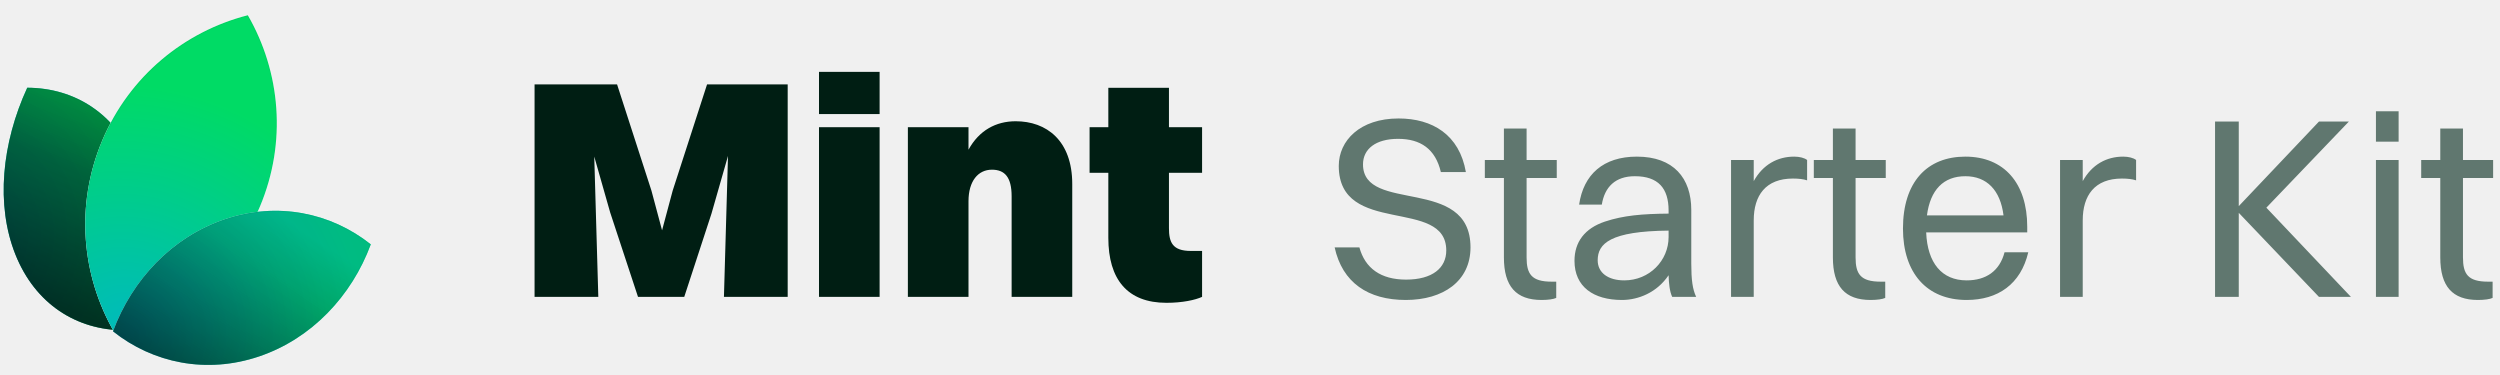
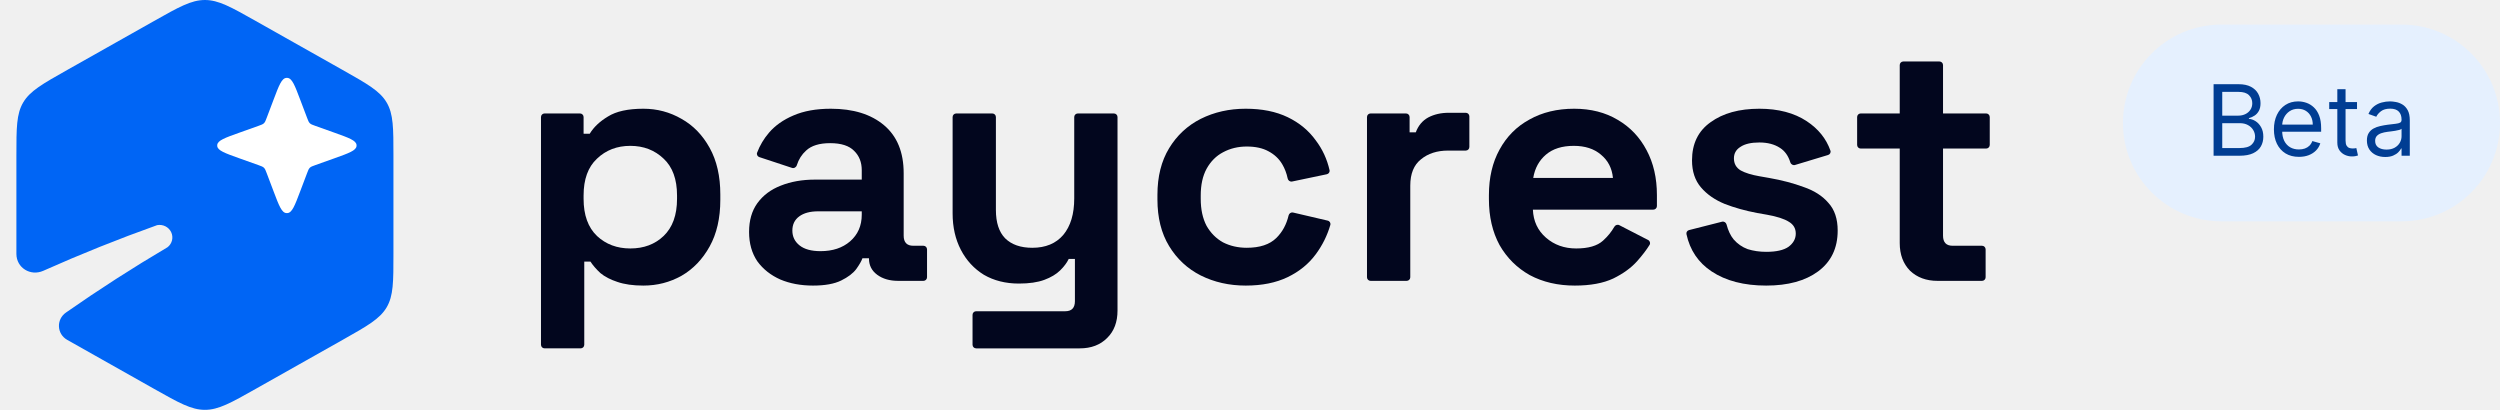
- <svg xmlns="http://www.w3.org/2000/svg" width="160" height="24" viewBox="0 0 160 24" fill="none">
-   <path d="M7.953 21.139C4.896 21.13 2.255 19.458 0.987 16.29C-0.28 13.121 0.109 9.163 1.744 5.615C4.801 5.624 7.442 7.296 8.71 10.465C9.977 13.633 9.588 17.591 7.953 21.139Z" fill="white" />
-   <path d="M7.953 21.139C4.896 21.13 2.255 19.458 0.987 16.29C-0.28 13.121 0.109 9.163 1.744 5.615C4.801 5.624 7.442 7.296 8.71 10.465C9.977 13.633 9.588 17.591 7.953 21.139Z" fill="url(#paint0_radial_115_86)" />
-   <path d="M7.953 21.139C4.896 21.13 2.255 19.458 0.987 16.29C-0.28 13.121 0.109 9.163 1.744 5.615C4.801 5.624 7.442 7.296 8.71 10.465C9.977 13.633 9.588 17.591 7.953 21.139Z" fill="black" fill-opacity="0.5" style="mix-blend-mode:hard-light" />
-   <path d="M7.953 21.139C4.896 21.13 2.255 19.458 0.987 16.29C-0.28 13.121 0.109 9.163 1.744 5.615C4.801 5.624 7.442 7.296 8.71 10.465C9.977 13.633 9.588 17.591 7.953 21.139Z" fill="url(#paint1_linear_115_86)" fill-opacity="0.5" style="mix-blend-mode:hard-light" />
-   <path d="M7.935 21.111C4.897 21.096 2.274 19.431 1.013 16.279C-0.248 13.124 0.136 9.182 1.762 5.643C4.8 5.659 7.423 7.324 8.684 10.476C9.945 13.63 9.561 17.572 7.935 21.111Z" stroke="url(#paint2_linear_115_86)" stroke-opacity="0.05" stroke-width="0.056" />
-   <path d="M7.31 21.257C11.354 20.221 14.884 17.375 16.628 13.236C18.373 9.097 17.945 4.587 15.86 0.976C11.816 2.012 8.287 4.858 6.542 8.998C4.797 13.137 5.225 17.646 7.31 21.257Z" fill="white" />
-   <path d="M7.31 21.257C11.354 20.221 14.884 17.375 16.628 13.236C18.373 9.097 17.945 4.587 15.86 0.976C11.816 2.012 8.287 4.858 6.542 8.998C4.797 13.137 5.225 17.646 7.31 21.257Z" fill="url(#paint3_radial_115_86)" />
-   <path d="M16.602 13.225C14.864 17.349 11.351 20.187 7.324 21.225C5.253 17.624 4.829 13.132 6.568 9.009C8.306 4.885 11.819 2.047 15.846 1.009C17.918 4.61 18.341 9.101 16.602 13.225Z" stroke="url(#paint4_linear_115_86)" stroke-opacity="0.05" stroke-width="0.056" />
-   <path d="M7.234 21.207C9.789 23.237 13.21 23.951 16.577 22.814C19.944 21.677 22.506 18.945 23.73 15.638C21.175 13.608 17.754 12.894 14.387 14.031C11.02 15.168 8.458 17.901 7.234 21.207Z" fill="white" />
-   <path d="M7.234 21.207C9.789 23.237 13.21 23.951 16.577 22.814C19.944 21.677 22.506 18.945 23.73 15.638C21.175 13.608 17.754 12.894 14.387 14.031C11.02 15.168 8.458 17.901 7.234 21.207Z" fill="url(#paint5_radial_115_86)" />
-   <path d="M7.234 21.207C9.789 23.237 13.21 23.951 16.577 22.814C19.944 21.677 22.506 18.945 23.73 15.638C21.175 13.608 17.754 12.894 14.387 14.031C11.02 15.168 8.458 17.901 7.234 21.207Z" fill="black" fill-opacity="0.2" style="mix-blend-mode:hard-light" />
-   <path d="M7.234 21.207C9.789 23.237 13.21 23.951 16.577 22.814C19.944 21.677 22.506 18.945 23.73 15.638C21.175 13.608 17.754 12.894 14.387 14.031C11.02 15.168 8.458 17.901 7.234 21.207Z" fill="url(#paint6_linear_115_86)" fill-opacity="0.5" style="mix-blend-mode:hard-light" />
-   <path d="M16.568 22.787C13.218 23.918 9.814 23.212 7.267 21.198C8.492 17.907 11.044 15.189 14.396 14.058C17.747 12.927 21.15 13.633 23.697 15.648C22.472 18.938 19.92 21.656 16.568 22.787Z" stroke="url(#paint7_linear_115_86)" stroke-opacity="0.05" stroke-width="0.056" />
-   <path d="M34.212 19V5.4H39.492L41.692 12.2L42.372 14.74L43.052 12.2L45.252 5.4H50.412V19H46.332L46.592 9.98L45.532 13.68L43.792 19H40.832L39.052 13.6L38.032 10.02L38.292 19H34.212ZM52.416 7.3V4.6H56.295V7.3H52.416ZM52.416 19V8.14H56.295V19H52.416ZM58.104 19V8.14H61.984V9.58C62.664 8.34 63.744 7.76 65.004 7.76C66.964 7.76 68.624 8.98 68.624 11.78V19H64.744V12.56C64.744 11.34 64.304 10.86 63.484 10.86C62.604 10.86 61.984 11.58 61.984 12.88V19H58.104ZM70.933 15.22V11.06H69.733V8.14H70.933V5.62H74.813V8.14H76.933V11.06H74.813V14.6C74.813 15.5 75.033 16.06 76.213 16.06H76.933V19C76.493 19.2 75.673 19.38 74.653 19.38C72.153 19.38 70.933 17.88 70.933 15.22Z" fill="#001E13" />
-   <path d="M87.232 10.519C87.232 13.687 94.112 11.229 94.112 15.832C94.112 17.994 92.364 19.198 89.971 19.198C87.562 19.198 85.912 18.093 85.417 15.832H87.001C87.364 17.169 88.371 17.895 89.987 17.895C91.671 17.895 92.561 17.152 92.561 16.03C92.561 12.598 85.681 15.155 85.681 10.618C85.681 9.001 87.034 7.582 89.509 7.582C91.671 7.582 93.403 8.621 93.816 11.014H92.215C91.868 9.529 90.912 8.886 89.476 8.886C88.057 8.886 87.232 9.529 87.232 10.519ZM96.25 16.476V11.393H95.029V10.239H96.25V8.226H97.702V10.239H99.632V11.393H97.702V16.476C97.702 17.532 98.015 18.026 99.302 18.026H99.599V19.066C99.434 19.148 99.071 19.198 98.659 19.198C97.025 19.198 96.25 18.323 96.25 16.476ZM102.516 13.093H101.064C101.345 11.162 102.615 10.024 104.76 10.024C107.103 10.024 108.242 11.393 108.242 13.44V16.888C108.242 17.895 108.324 18.521 108.555 19H107.021C106.856 18.654 106.806 18.142 106.79 17.614C106.047 18.72 104.859 19.198 103.803 19.198C101.988 19.198 100.767 18.357 100.767 16.69C100.767 15.486 101.427 14.611 102.714 14.182C103.902 13.786 105.107 13.687 106.79 13.671V13.473C106.79 12.053 106.13 11.278 104.628 11.278C103.374 11.278 102.698 11.971 102.516 13.093ZM102.252 16.657C102.252 17.465 102.929 17.944 103.952 17.944C105.569 17.944 106.79 16.674 106.79 15.172V14.759C103.061 14.793 102.252 15.585 102.252 16.657ZM110.787 19V10.239H112.239V11.591C112.833 10.519 113.774 10.024 114.83 10.024C115.176 10.024 115.49 10.107 115.655 10.239V11.542C115.407 11.46 115.094 11.427 114.747 11.427C112.998 11.427 112.239 12.515 112.239 14.1V19H110.787ZM117.305 16.476V11.393H116.084V10.239H117.305V8.226H118.757V10.239H120.688V11.393H118.757V16.476C118.757 17.532 119.071 18.026 120.358 18.026H120.655V19.066C120.49 19.148 120.127 19.198 119.714 19.198C118.081 19.198 117.305 18.323 117.305 16.476ZM129.809 16.145C129.33 18.192 127.862 19.198 125.865 19.198C123.324 19.198 121.79 17.482 121.79 14.627C121.79 11.658 123.324 10.024 125.783 10.024C128.258 10.024 129.743 11.723 129.743 14.512V14.875H123.275C123.357 16.838 124.281 17.944 125.865 17.944C127.103 17.944 127.977 17.35 128.291 16.145H129.809ZM125.783 11.278C124.38 11.278 123.539 12.152 123.324 13.786H128.225C128.027 12.169 127.152 11.278 125.783 11.278ZM131.843 19V10.239H133.295V11.591C133.889 10.519 134.829 10.024 135.885 10.024C136.232 10.024 136.545 10.107 136.71 10.239V11.542C136.463 11.46 136.149 11.427 135.803 11.427C134.054 11.427 133.295 12.515 133.295 14.1V19H131.843ZM141.763 19V7.78H143.281V13.192L148.413 7.78H150.327L145.047 13.291L150.459 19H148.413L143.281 13.621V19H141.763ZM152.06 9.067V7.12H153.512V9.067H152.06ZM152.06 19V10.239H153.512V19H152.06ZM156.178 16.476V11.393H154.957V10.239H156.178V8.226H157.63V10.239H159.56V11.393H157.63V16.476C157.63 17.532 157.943 18.026 159.23 18.026H159.527V19.066C159.362 19.148 158.999 19.198 158.587 19.198C156.953 19.198 156.178 18.323 156.178 16.476Z" fill="#002719" fill-opacity="0.6" />
-   <defs>
-     <radialGradient id="paint0_radial_115_86" cx="0" cy="0" r="1" gradientUnits="userSpaceOnUse" gradientTransform="translate(-3.00503 15.023) rotate(-10.029) scale(17.9572 17.784)">
-       <stop stop-color="#00B0BB" />
-       <stop offset="1" stop-color="#00DB65" />
-     </radialGradient>
-     <linearGradient id="paint1_linear_115_86" x1="7.39" y1="4.813" x2="1.63" y2="18.689" gradientUnits="userSpaceOnUse">
-       <stop stop-color="#18E299" />
-       <stop offset="1" />
-     </linearGradient>
-     <linearGradient id="paint2_linear_115_86" x1="7.948" y1="8.016" x2="1.761" y2="18.746" gradientUnits="userSpaceOnUse">
-       <stop />
-       <stop offset="1" stop-opacity="0" />
-     </linearGradient>
-     <radialGradient id="paint3_radial_115_86" cx="0" cy="0" r="1" gradientUnits="userSpaceOnUse" gradientTransform="translate(8.11404 20.8822) rotate(-75.7542) scale(21.6246 23.7772)">
-       <stop stop-color="#00BBBB" />
-       <stop offset="0.713" stop-color="#00DB65" />
-     </radialGradient>
-     <linearGradient id="paint4_linear_115_86" x1="7.602" y1="5.871" x2="15.556" y2="16.372" gradientUnits="userSpaceOnUse">
-       <stop />
-       <stop offset="1" stop-opacity="0" />
-     </linearGradient>
-     <radialGradient id="paint5_radial_115_86" cx="0" cy="0" r="1" gradientUnits="userSpaceOnUse" gradientTransform="translate(7.84537 21.5181) rotate(-20.3525) scale(18.5603 17.32)">
-       <stop stop-color="#00B0BB" />
-       <stop offset="1" stop-color="#00DB65" />
-     </radialGradient>
-     <linearGradient id="paint6_linear_115_86" x1="16.808" y1="13.007" x2="10.041" y2="22.994" gradientUnits="userSpaceOnUse">
-       <stop stop-color="#00B1BC" />
-       <stop offset="1" />
-     </linearGradient>
-     <linearGradient id="paint7_linear_115_86" x1="16.808" y1="13.007" x2="14.169" y2="23.841" gradientUnits="userSpaceOnUse">
-       <stop />
-       <stop offset="1" stop-opacity="0" />
-     </linearGradient>
-   </defs>
+ <svg xmlns="http://www.w3.org/2000/svg" width="305" height="50" viewBox="0 0 305 50" fill="none">
+   <path d="M25 0C23.338 0 21.824 0.854 18.797 2.561L8.203 8.534C5.176 10.241 3.662 11.094 2.831 12.5C2 13.906 2 15.613 2 19.027V30.973C2 32.675 3.725 33.731 5.279 33.037C9.82 31.011 14.452 29.153 19.165 27.47C19.507 27.404 19.863 27.452 20.174 27.606C20.485 27.761 20.735 28.013 20.882 28.322C21.03 28.631 21.067 28.98 20.989 29.312C20.91 29.644 20.72 29.942 20.448 30.156C16.204 32.661 12.068 35.322 8.049 38.13C6.841 38.973 6.921 40.743 8.203 41.466L18.797 47.439C21.824 49.147 23.338 50 25 50C26.662 50 28.176 49.147 31.203 47.439L41.797 41.466C44.824 39.759 46.338 38.906 47.169 37.5C48 36.094 48 34.387 48 30.973V19.027C48 15.613 48 13.906 47.169 12.5C46.338 11.094 44.824 10.241 41.797 8.534L31.203 2.561C28.176 0.854 26.662 0 25 0Z" fill="#0065F5" />
+   <path d="M33.38 12.149C34.039 10.407 34.368 9.536 34.946 9.502C34.982 9.499 35.018 9.499 35.054 9.502C35.632 9.536 35.961 10.407 36.62 12.149L37.46 14.367C37.592 14.716 37.658 14.89 37.786 15.02C37.795 15.028 37.804 15.037 37.813 15.046C37.947 15.17 38.126 15.234 38.486 15.362L40.771 16.177C42.566 16.817 43.463 17.137 43.498 17.698C43.501 17.733 43.501 17.767 43.498 17.802C43.463 18.363 42.566 18.683 40.771 19.323L38.486 20.138C38.126 20.266 37.947 20.33 37.813 20.454C37.804 20.463 37.795 20.472 37.786 20.481C37.658 20.61 37.592 20.784 37.46 21.133L36.62 23.352C35.961 25.093 35.632 25.964 35.054 25.998C35.018 26.001 34.982 26.001 34.946 25.998C34.368 25.964 34.039 25.093 33.38 23.352L32.54 21.133C32.408 20.784 32.342 20.61 32.214 20.481C32.205 20.472 32.196 20.463 32.187 20.454C32.053 20.33 31.874 20.266 31.515 20.138L29.229 19.323C27.434 18.683 26.537 18.363 26.502 17.802C26.5 17.767 26.5 17.733 26.502 17.698C26.537 17.137 27.434 16.817 29.229 16.177L31.515 15.362C31.874 15.234 32.053 15.17 32.187 15.046C32.196 15.037 32.205 15.028 32.214 15.02C32.342 14.89 32.408 14.716 32.54 14.367L33.38 12.149Z" fill="white" />
+   <path d="M66.438 42.5C66.196 42.5 66 42.304 66 42.062V14.279C66 14.037 66.196 13.841 66.438 13.841H70.76C71.001 13.841 71.198 14.037 71.198 14.279V16.312H71.951C72.427 15.516 73.167 14.816 74.173 14.212C75.179 13.58 76.618 13.265 78.49 13.265C80.167 13.265 81.718 13.676 83.142 14.5C84.568 15.296 85.713 16.476 86.579 18.041C87.446 19.606 87.879 21.5 87.879 23.724V24.382C87.879 26.606 87.446 28.5 86.579 30.065C85.713 31.629 84.568 32.824 83.142 33.647C81.718 34.443 80.167 34.841 78.49 34.841C77.233 34.841 76.171 34.69 75.305 34.388C74.466 34.114 73.782 33.757 73.251 33.318C72.748 32.851 72.343 32.384 72.035 31.918H71.281V42.062C71.281 42.304 71.085 42.5 70.844 42.5H66.438ZM76.897 30.312C78.546 30.312 79.901 29.804 80.963 28.788C82.053 27.745 82.598 26.235 82.598 24.259V23.847C82.598 21.87 82.053 20.374 80.963 19.359C79.874 18.316 78.518 17.794 76.897 17.794C75.277 17.794 73.921 18.316 72.832 19.359C71.742 20.374 71.198 21.87 71.198 23.847V24.259C71.198 26.235 71.742 27.745 72.832 28.788C73.921 29.804 75.277 30.312 76.897 30.312Z" fill="#02061E" />
+   <path d="M99.183 34.841C97.702 34.841 96.374 34.594 95.201 34.1C94.027 33.578 93.091 32.837 92.393 31.876C91.722 30.888 91.387 29.694 91.387 28.294C91.387 26.894 91.722 25.727 92.393 24.794C93.091 23.833 94.041 23.119 95.243 22.653C96.472 22.159 97.869 21.912 99.434 21.912H105.134V20.759C105.134 19.798 104.827 19.016 104.212 18.412C103.598 17.78 102.62 17.465 101.278 17.465C99.965 17.465 98.987 17.767 98.344 18.37C97.814 18.846 97.436 19.443 97.21 20.161C97.132 20.41 96.87 20.564 96.622 20.482L92.637 19.166C92.409 19.09 92.283 18.844 92.369 18.62C92.704 17.737 93.187 16.926 93.818 16.188C94.572 15.31 95.564 14.61 96.794 14.088C98.051 13.539 99.574 13.265 101.362 13.265C104.1 13.265 106.266 13.937 107.859 15.282C109.451 16.627 110.248 18.576 110.248 21.129V28.747C110.248 29.57 110.639 29.982 111.421 29.982H112.66C112.902 29.982 113.098 30.178 113.098 30.42V33.827C113.098 34.069 112.902 34.265 112.66 34.265H109.577C108.543 34.265 107.691 34.018 107.02 33.523C106.35 33.029 106.015 32.37 106.015 31.547V31.506H105.218C105.106 31.835 104.855 32.275 104.464 32.824C104.073 33.345 103.458 33.812 102.62 34.224C101.781 34.635 100.636 34.841 99.183 34.841ZM100.105 30.641C101.586 30.641 102.787 30.243 103.709 29.447C104.659 28.623 105.134 27.539 105.134 26.194V25.782H99.811C98.833 25.782 98.065 25.988 97.506 26.4C96.947 26.812 96.668 27.388 96.668 28.129C96.668 28.87 96.961 29.474 97.548 29.941C98.135 30.408 98.987 30.641 100.105 30.641Z" fill="#02061E" />
+   <path d="M119.087 42.501C118.845 42.501 118.65 42.305 118.65 42.063V38.409C118.65 38.167 118.845 37.971 119.087 37.971H129.966C130.749 37.971 131.14 37.559 131.14 36.736V31.589H130.385C130.162 32.056 129.813 32.522 129.338 32.989C128.863 33.456 128.22 33.84 127.41 34.142C126.599 34.444 125.565 34.595 124.308 34.595C122.687 34.595 121.262 34.238 120.033 33.524C118.831 32.783 117.895 31.767 117.224 30.477C116.554 29.187 116.219 27.704 116.219 26.03V14.279C116.219 14.038 116.414 13.842 116.656 13.842H121.062C121.304 13.842 121.5 14.038 121.5 14.279V25.618C121.5 27.155 121.877 28.308 122.631 29.077C123.414 29.846 124.517 30.23 125.943 30.23C127.563 30.23 128.821 29.708 129.715 28.665C130.609 27.595 131.056 26.112 131.056 24.218V14.279C131.056 14.038 131.252 13.842 131.494 13.842H135.9C136.141 13.842 136.337 14.038 136.337 14.279V37.889C136.337 39.289 135.918 40.401 135.08 41.224C134.241 42.075 133.124 42.501 131.727 42.501H119.087Z" fill="#02061E" />
+   <path d="M151.979 34.841C149.967 34.841 148.137 34.429 146.489 33.606C144.868 32.782 143.583 31.588 142.633 30.023C141.682 28.459 141.207 26.565 141.207 24.341V23.765C141.207 21.541 141.682 19.647 142.633 18.082C143.583 16.518 144.868 15.323 146.489 14.5C148.137 13.676 149.967 13.265 151.979 13.265C153.963 13.265 155.668 13.608 157.093 14.294C158.518 14.98 159.663 15.927 160.53 17.135C161.34 18.205 161.898 19.411 162.204 20.752C162.257 20.984 162.104 21.209 161.872 21.258L157.637 22.145C157.388 22.197 157.149 22.027 157.097 21.778C156.964 21.137 156.739 20.55 156.422 20.018C156.031 19.359 155.472 18.837 154.746 18.453C154.047 18.069 153.167 17.876 152.105 17.876C151.043 17.876 150.079 18.11 149.213 18.576C148.375 19.016 147.704 19.688 147.201 20.594C146.726 21.473 146.489 22.557 146.489 23.847V24.259C146.489 25.549 146.726 26.647 147.201 27.553C147.704 28.431 148.375 29.104 149.213 29.57C150.079 30.01 151.043 30.229 152.105 30.229C153.698 30.229 154.899 29.831 155.71 29.035C156.449 28.309 156.949 27.39 157.21 26.279C157.268 26.034 157.51 25.872 157.755 25.929L161.983 26.917C162.221 26.972 162.368 27.212 162.3 27.446C161.925 28.735 161.335 29.924 160.53 31.012C159.663 32.192 158.518 33.125 157.093 33.812C155.668 34.498 153.963 34.841 151.979 34.841Z" fill="#02061E" />
+   <path d="M167.211 34.265C166.969 34.265 166.773 34.069 166.773 33.827V14.279C166.773 14.037 166.969 13.841 167.211 13.841H171.533C171.775 13.841 171.971 14.037 171.971 14.279V16.147H172.725C173.032 15.323 173.535 14.72 174.234 14.335C174.96 13.951 175.799 13.759 176.749 13.759H178.826C179.068 13.759 179.263 13.955 179.263 14.196V17.933C179.263 18.175 179.068 18.371 178.826 18.371H176.665C175.324 18.371 174.22 18.727 173.354 19.441C172.487 20.127 172.054 21.198 172.054 22.653V33.827C172.054 34.069 171.858 34.265 171.617 34.265H167.211Z" fill="#02061E" />
+   <path d="M192.127 34.841C190.059 34.841 188.229 34.416 186.636 33.565C185.071 32.686 183.842 31.465 182.947 29.9C182.081 28.308 181.648 26.441 181.648 24.3V23.806C181.648 21.665 182.081 19.812 182.947 18.247C183.814 16.655 185.029 15.433 186.594 14.582C188.159 13.704 189.975 13.265 192.043 13.265C194.083 13.265 195.857 13.718 197.366 14.623C198.875 15.502 200.048 16.737 200.887 18.329C201.725 19.894 202.144 21.72 202.144 23.806V25.139C202.144 25.381 201.948 25.576 201.706 25.576H187.013C187.069 26.976 187.6 28.116 188.606 28.994C189.612 29.872 190.841 30.312 192.294 30.312C193.775 30.312 194.865 29.996 195.563 29.365C196.138 28.845 196.6 28.279 196.948 27.666C197.07 27.451 197.339 27.359 197.559 27.472L201.074 29.283C201.293 29.395 201.376 29.666 201.247 29.876C200.872 30.483 200.375 31.136 199.755 31.835C199.028 32.659 198.05 33.373 196.821 33.976C195.591 34.553 194.027 34.841 192.127 34.841ZM187.055 21.706H196.779C196.667 20.525 196.178 19.578 195.312 18.865C194.474 18.151 193.37 17.794 192.001 17.794C190.576 17.794 189.444 18.151 188.606 18.865C187.768 19.578 187.251 20.525 187.055 21.706Z" fill="#02061E" />
+   <path d="M215.479 34.841C212.769 34.841 210.547 34.265 208.815 33.112C207.191 32.031 206.168 30.516 205.748 28.567C205.7 28.344 205.842 28.127 206.062 28.071L210.089 27.048C210.331 26.987 210.574 27.141 210.637 27.382C210.835 28.133 211.122 28.739 211.497 29.2C211.972 29.749 212.545 30.147 213.216 30.394C213.914 30.614 214.669 30.724 215.479 30.724C216.709 30.724 217.617 30.518 218.204 30.106C218.79 29.667 219.084 29.131 219.084 28.5C219.084 27.869 218.804 27.388 218.246 27.059C217.687 26.702 216.793 26.414 215.563 26.194L214.389 25.988C212.936 25.714 211.609 25.343 210.408 24.876C209.206 24.382 208.242 23.71 207.516 22.859C206.789 22.008 206.426 20.91 206.426 19.565C206.426 17.533 207.18 15.982 208.689 14.912C210.198 13.814 212.182 13.265 214.641 13.265C216.96 13.265 218.888 13.773 220.425 14.788C221.832 15.718 222.794 16.912 223.311 18.371C223.391 18.597 223.259 18.838 223.029 18.907L218.994 20.127C218.749 20.201 218.495 20.049 218.419 19.805C218.168 19.001 217.747 18.413 217.156 18.041C216.485 17.602 215.647 17.382 214.641 17.382C213.635 17.382 212.867 17.561 212.336 17.918C211.805 18.247 211.539 18.714 211.539 19.318C211.539 19.976 211.819 20.471 212.378 20.8C212.936 21.102 213.691 21.335 214.641 21.5L215.815 21.706C217.379 21.98 218.79 22.351 220.048 22.818C221.333 23.257 222.339 23.902 223.066 24.753C223.82 25.576 224.197 26.702 224.197 28.129C224.197 30.27 223.401 31.931 221.808 33.112C220.243 34.265 218.134 34.841 215.479 34.841Z" fill="#02061E" />
+   <path d="M236.378 34.265C235.009 34.265 233.891 33.853 233.025 33.029C232.187 32.178 231.767 31.053 231.767 29.653V18.124H227.008C226.766 18.124 226.57 17.928 226.57 17.686V14.279C226.57 14.037 226.766 13.841 227.008 13.841H231.767V7.938C231.767 7.696 231.963 7.5 232.205 7.5H236.611C236.853 7.5 237.049 7.696 237.049 7.938V13.841H242.311C242.553 13.841 242.749 14.037 242.749 14.279V17.686C242.749 17.928 242.553 18.124 242.311 18.124H237.049V28.747C237.049 29.571 237.44 29.982 238.222 29.982H241.808C242.05 29.982 242.246 30.178 242.246 30.42V33.827C242.246 34.069 242.05 34.265 241.808 34.265H236.378Z" fill="#02061E" />
+   <path d="M259 15C259 8.373 264.373 3 271 3H293C299.627 3 305 8.373 305 15C305 21.627 299.627 27 293 27H271C264.373 27 259 21.627 259 15Z" fill="#E5F0FE" />
+   <path d="M270.057 19V10.273H273.108C273.716 10.273 274.217 10.378 274.612 10.588C275.007 10.796 275.301 11.075 275.494 11.428C275.688 11.777 275.784 12.165 275.784 12.591C275.784 12.966 275.717 13.276 275.584 13.52C275.453 13.764 275.28 13.957 275.064 14.099C274.851 14.242 274.619 14.347 274.369 14.415V14.5C274.636 14.517 274.905 14.611 275.175 14.781C275.445 14.952 275.67 15.196 275.852 15.514C276.034 15.832 276.125 16.222 276.125 16.682C276.125 17.119 276.026 17.513 275.827 17.862C275.628 18.212 275.314 18.489 274.885 18.693C274.456 18.898 273.898 19 273.21 19H270.057ZM271.114 18.062H273.21C273.901 18.062 274.391 17.929 274.68 17.662C274.973 17.392 275.119 17.065 275.119 16.682C275.119 16.386 275.044 16.114 274.893 15.864C274.743 15.611 274.528 15.409 274.25 15.258C273.972 15.105 273.642 15.028 273.261 15.028H271.114V18.062ZM271.114 14.108H273.074C273.392 14.108 273.679 14.046 273.935 13.921C274.193 13.796 274.398 13.619 274.548 13.392C274.702 13.165 274.778 12.898 274.778 12.591C274.778 12.207 274.645 11.882 274.378 11.615C274.111 11.345 273.688 11.21 273.108 11.21H271.114V14.108ZM280.469 19.136C279.839 19.136 279.295 18.997 278.837 18.719C278.383 18.438 278.032 18.046 277.785 17.543C277.54 17.037 277.418 16.449 277.418 15.778C277.418 15.108 277.54 14.517 277.785 14.006C278.032 13.492 278.376 13.091 278.816 12.804C279.259 12.514 279.776 12.369 280.367 12.369C280.708 12.369 281.045 12.426 281.377 12.54C281.71 12.653 282.012 12.838 282.285 13.094C282.558 13.347 282.775 13.682 282.937 14.099C283.099 14.517 283.18 15.031 283.18 15.642V16.068H278.134V15.199H282.157C282.157 14.829 282.083 14.5 281.935 14.21C281.79 13.921 281.583 13.692 281.313 13.524C281.046 13.357 280.731 13.273 280.367 13.273C279.967 13.273 279.62 13.372 279.327 13.571C279.038 13.767 278.815 14.023 278.658 14.338C278.502 14.653 278.424 14.992 278.424 15.352V15.932C278.424 16.426 278.509 16.845 278.68 17.189C278.853 17.53 279.093 17.79 279.4 17.969C279.707 18.145 280.063 18.233 280.469 18.233C280.734 18.233 280.972 18.196 281.185 18.122C281.401 18.046 281.587 17.932 281.744 17.781C281.9 17.628 282.021 17.438 282.106 17.21L283.077 17.483C282.975 17.812 282.803 18.102 282.562 18.352C282.32 18.599 282.022 18.793 281.667 18.932C281.312 19.068 280.913 19.136 280.469 19.136ZM287.556 12.454V13.307H284.164V12.454H287.556ZM285.153 10.886H286.158V17.125C286.158 17.409 286.2 17.622 286.282 17.764C286.367 17.903 286.475 17.997 286.606 18.046C286.739 18.091 286.88 18.114 287.028 18.114C287.138 18.114 287.229 18.108 287.3 18.097C287.371 18.082 287.428 18.071 287.471 18.062L287.675 18.966C287.607 18.991 287.512 19.017 287.39 19.043C287.268 19.071 287.113 19.085 286.925 19.085C286.641 19.085 286.363 19.024 286.09 18.902C285.82 18.78 285.596 18.594 285.417 18.344C285.241 18.094 285.153 17.778 285.153 17.398V10.886ZM290.995 19.153C290.58 19.153 290.204 19.075 289.866 18.919C289.528 18.76 289.259 18.531 289.06 18.233C288.862 17.932 288.762 17.568 288.762 17.142C288.762 16.767 288.836 16.463 288.984 16.23C289.131 15.994 289.329 15.81 289.576 15.676C289.823 15.543 290.096 15.443 290.394 15.378C290.695 15.31 290.998 15.256 291.302 15.216C291.7 15.165 292.022 15.126 292.269 15.101C292.519 15.072 292.701 15.026 292.815 14.96C292.931 14.895 292.989 14.781 292.989 14.619V14.585C292.989 14.165 292.874 13.838 292.644 13.605C292.417 13.372 292.072 13.256 291.609 13.256C291.129 13.256 290.752 13.361 290.479 13.571C290.207 13.781 290.015 14.006 289.904 14.244L288.95 13.903C289.12 13.506 289.347 13.196 289.631 12.974C289.918 12.75 290.231 12.594 290.569 12.506C290.91 12.415 291.245 12.369 291.575 12.369C291.785 12.369 292.026 12.395 292.299 12.446C292.575 12.494 292.84 12.595 293.096 12.749C293.354 12.902 293.569 13.133 293.739 13.443C293.91 13.753 293.995 14.168 293.995 14.688V19H292.989V18.114H292.938C292.87 18.256 292.756 18.408 292.597 18.57C292.438 18.732 292.227 18.869 291.962 18.983C291.698 19.097 291.376 19.153 290.995 19.153ZM291.148 18.25C291.546 18.25 291.881 18.172 292.154 18.016C292.43 17.859 292.637 17.658 292.776 17.41C292.918 17.163 292.989 16.903 292.989 16.631V15.71C292.947 15.761 292.853 15.808 292.708 15.851C292.566 15.891 292.401 15.926 292.214 15.957C292.029 15.986 291.849 16.011 291.673 16.034C291.499 16.054 291.359 16.071 291.251 16.085C290.989 16.119 290.745 16.175 290.518 16.251C290.293 16.325 290.112 16.438 289.972 16.588C289.836 16.736 289.768 16.938 289.768 17.193C289.768 17.543 289.897 17.807 290.156 17.986C290.417 18.162 290.748 18.25 291.148 18.25Z" fill="#003D93" />
</svg>
